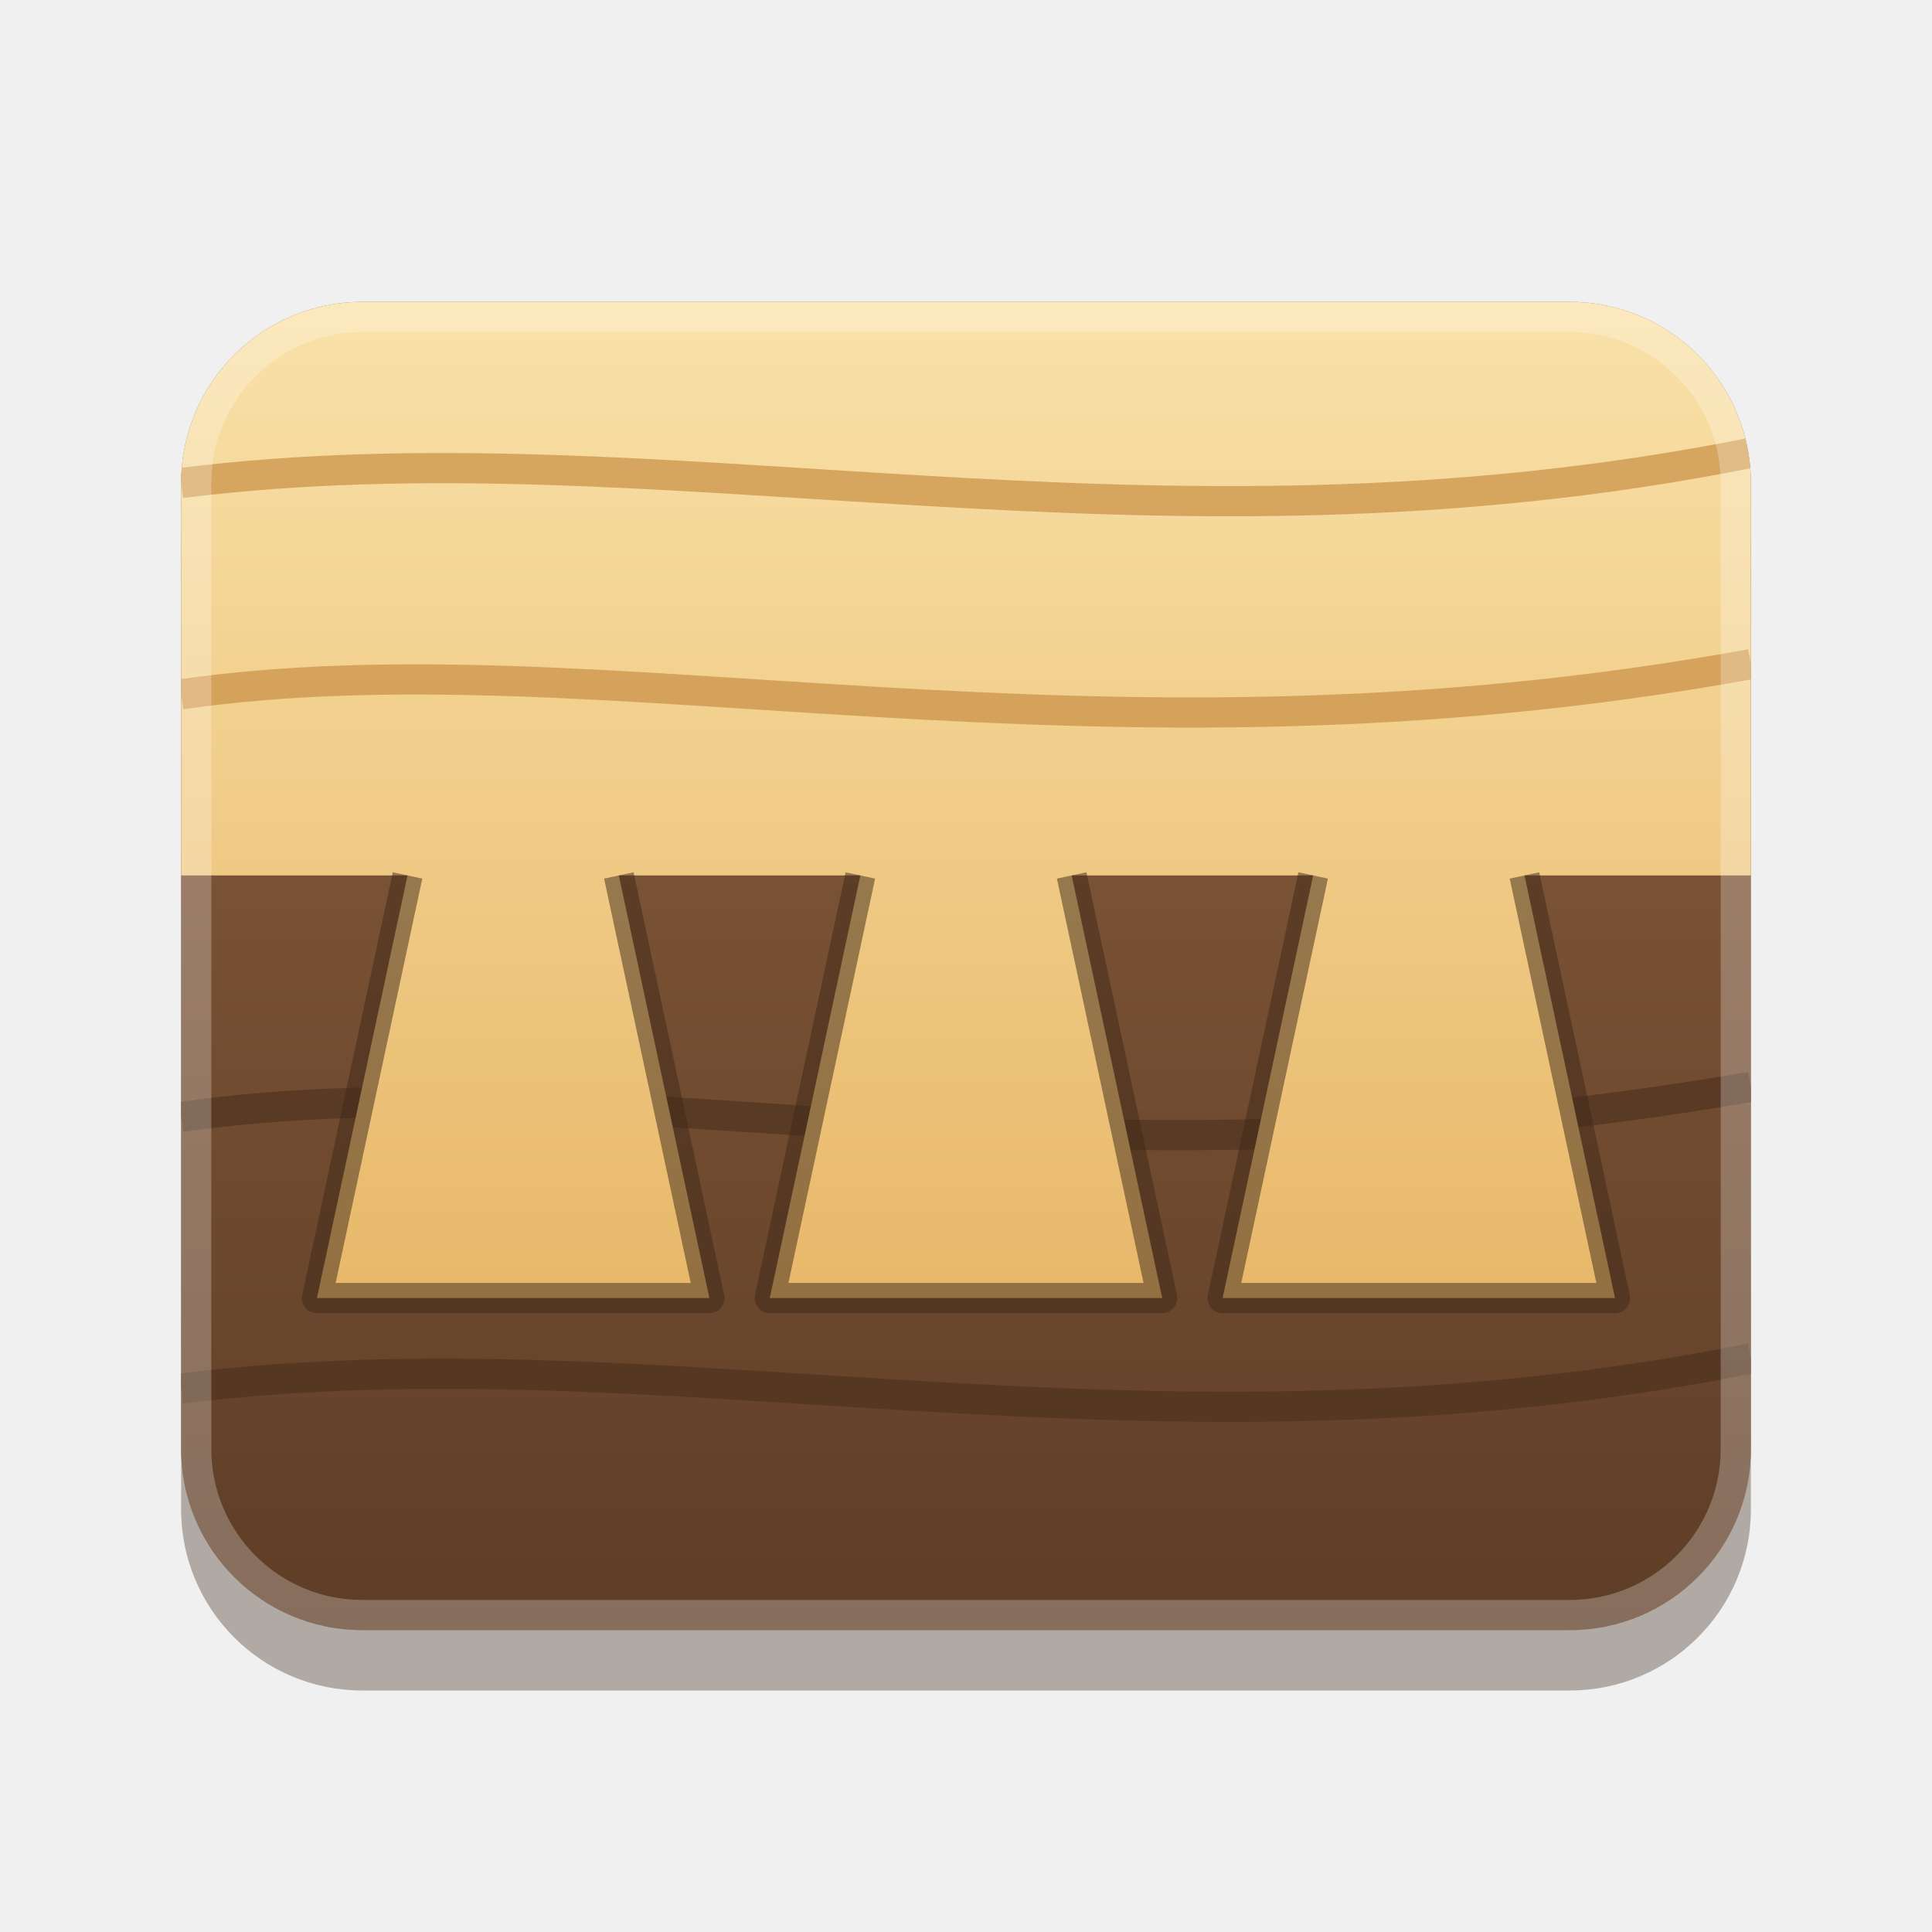
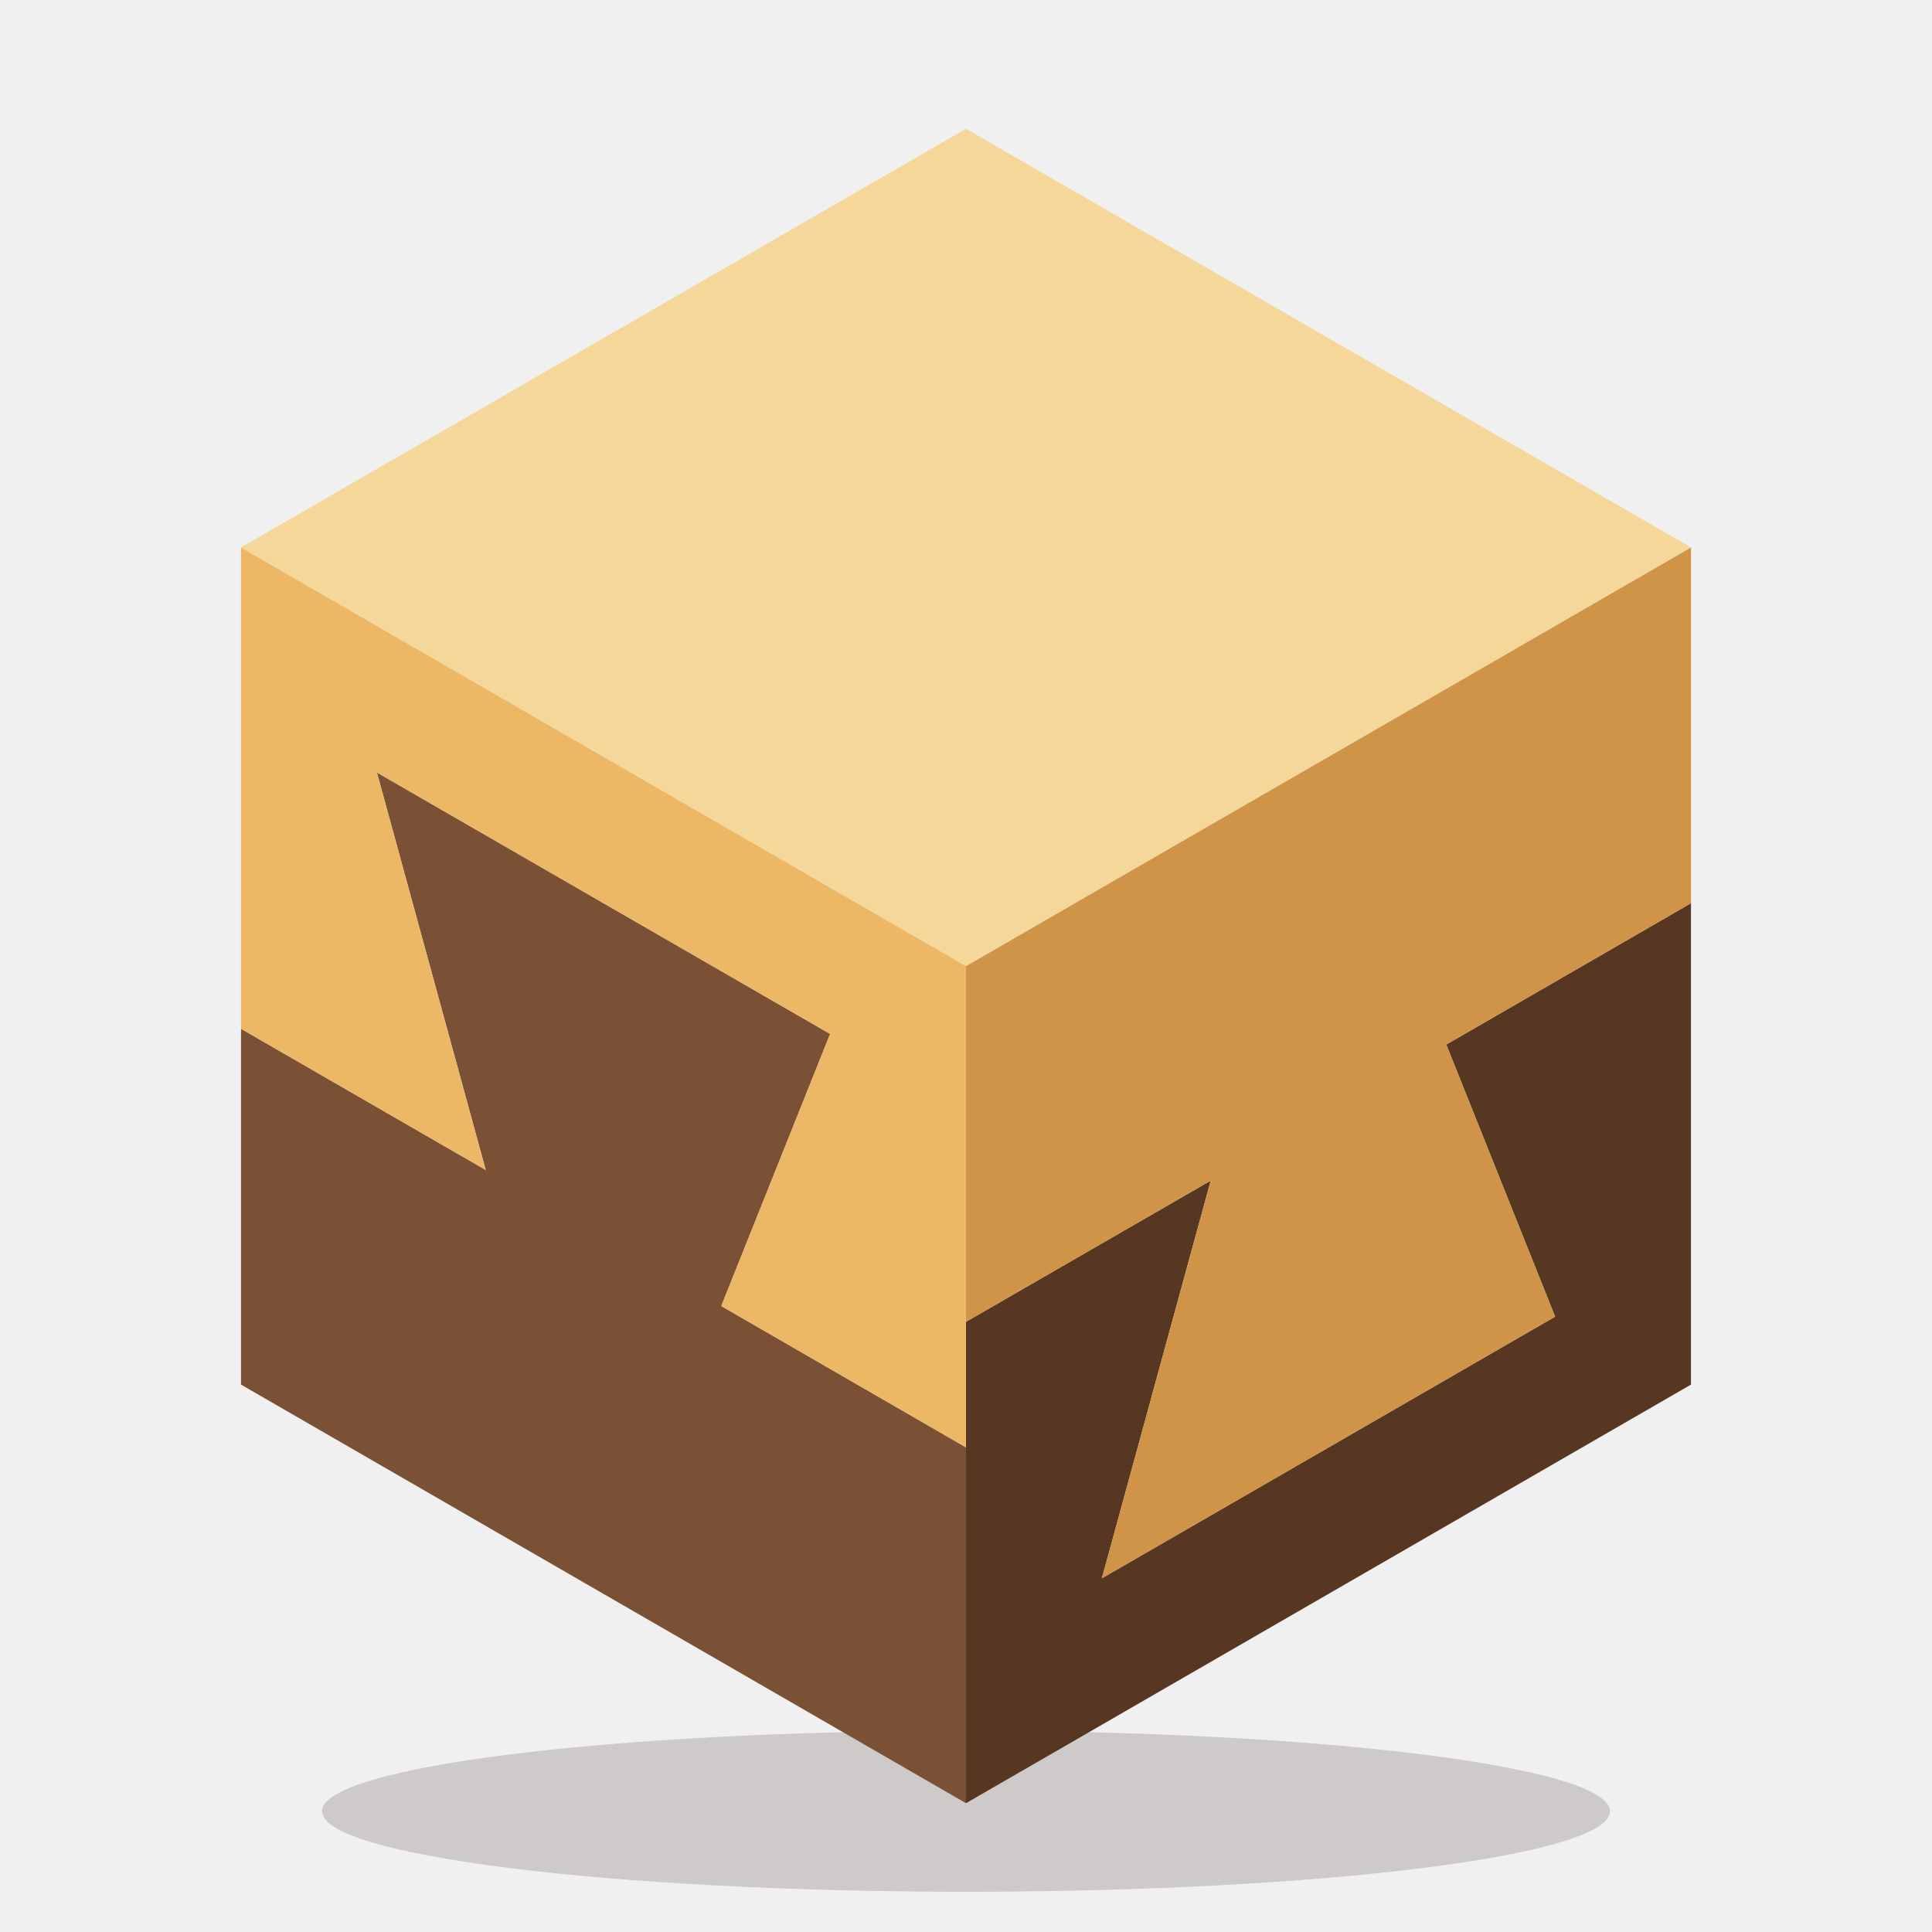
- <svg xmlns="http://www.w3.org/2000/svg" width="128" height="128" viewBox="0 0 128 128">
-   <defs>
-     <clipPath id="tile">
-       <rect x="12" y="20" width="104" height="88" rx="12" />
-     </clipPath>
-     <linearGradient id="maple" x1="0" y1="0" x2="0" y2="1">
-       <stop offset="0" stop-color="#f9e1a8" />
-       <stop offset="1" stop-color="#e8b86a" />
-     </linearGradient>
-     <linearGradient id="walnut" x1="0" y1="0" x2="0" y2="1">
-       <stop offset="0" stop-color="#8f6240" />
-       <stop offset="1" stop-color="#5e3d26" />
-     </linearGradient>
-   </defs>
-   <rect x="12" y="24" width="104" height="88" rx="12" fill="#3d2818" opacity="0.35" />
-   <g clip-path="url(#tile)">
-     <rect x="12" y="20" width="104" height="88" fill="url(#walnut)" />
-     <path d="M12 74 C40 70 70 80 116 72 M12 92 C44 88 76 98 116 90" fill="none" stroke="#4a2f1c" stroke-width="2" opacity="0.6" />
-     <path d="M12 20 H116 V58 H101 L107 86 H81 L87 58 H71 L77 86 H51 L57 58 H41 L47 86 H21 L27 58 H12 Z" fill="url(#maple)" />
-     <path d="M12 32 C44 28 76 38 116 30 M12 46 C40 42 72 52 116 44" fill="none" stroke="#c98f45" stroke-width="2" opacity="0.7" />
-     <path d="M101 58 L107 86 H81 L87 58 M71 58 L77 86 H51 L57 58 M41 58 L47 86 H21 L27 58" fill="none" stroke="#3d2818" stroke-width="2" stroke-linejoin="round" opacity="0.5" />
-   </g>
-   <rect x="13" y="21" width="102" height="86" rx="11" fill="none" stroke="#ffffff" stroke-width="2" opacity="0.25" />
+ <svg xmlns="http://www.w3.org/2000/svg" width="128" height="128" viewBox="0 0 120 120">
+   <ellipse cx="60" cy="112.5" rx="40" ry="5" fill="#2b1d14" opacity="0.18" />
+   <path fill="#7a5134" d="M44.80 81.12 L51.56 64.22 L23.41 47.98 L30.17 72.67 L14.97 63.90 L14.97 86.00 L60.00 112.00 L60.00 89.90 Z" />
+   <path fill="#573722" d="M60.00 112.00 L105.03 86.00 L105.03 56.10 L89.83 64.88 L96.59 81.78 L68.44 98.03 L75.20 73.33 L60.00 82.10 Z" />
+   <path fill="#edb866" d="M14.97 63.90 L30.17 72.67 L23.41 47.98 L51.56 64.22 L44.80 81.12 L60.00 89.90 L60.00 60.00 L14.97 34.00 Z" />
+   <path fill="#cf9447" d="M60.00 60.00 L60.00 82.10 L75.20 73.33 L68.44 98.03 L96.59 81.78 L89.83 64.88 L105.03 56.10 L105.03 34.00 Z" />
+   <path fill="#f6d79a" d="M14.97 34.00 L60.00 60.00 L105.03 34.00 L60.00 8.00 Z" />
</svg>
